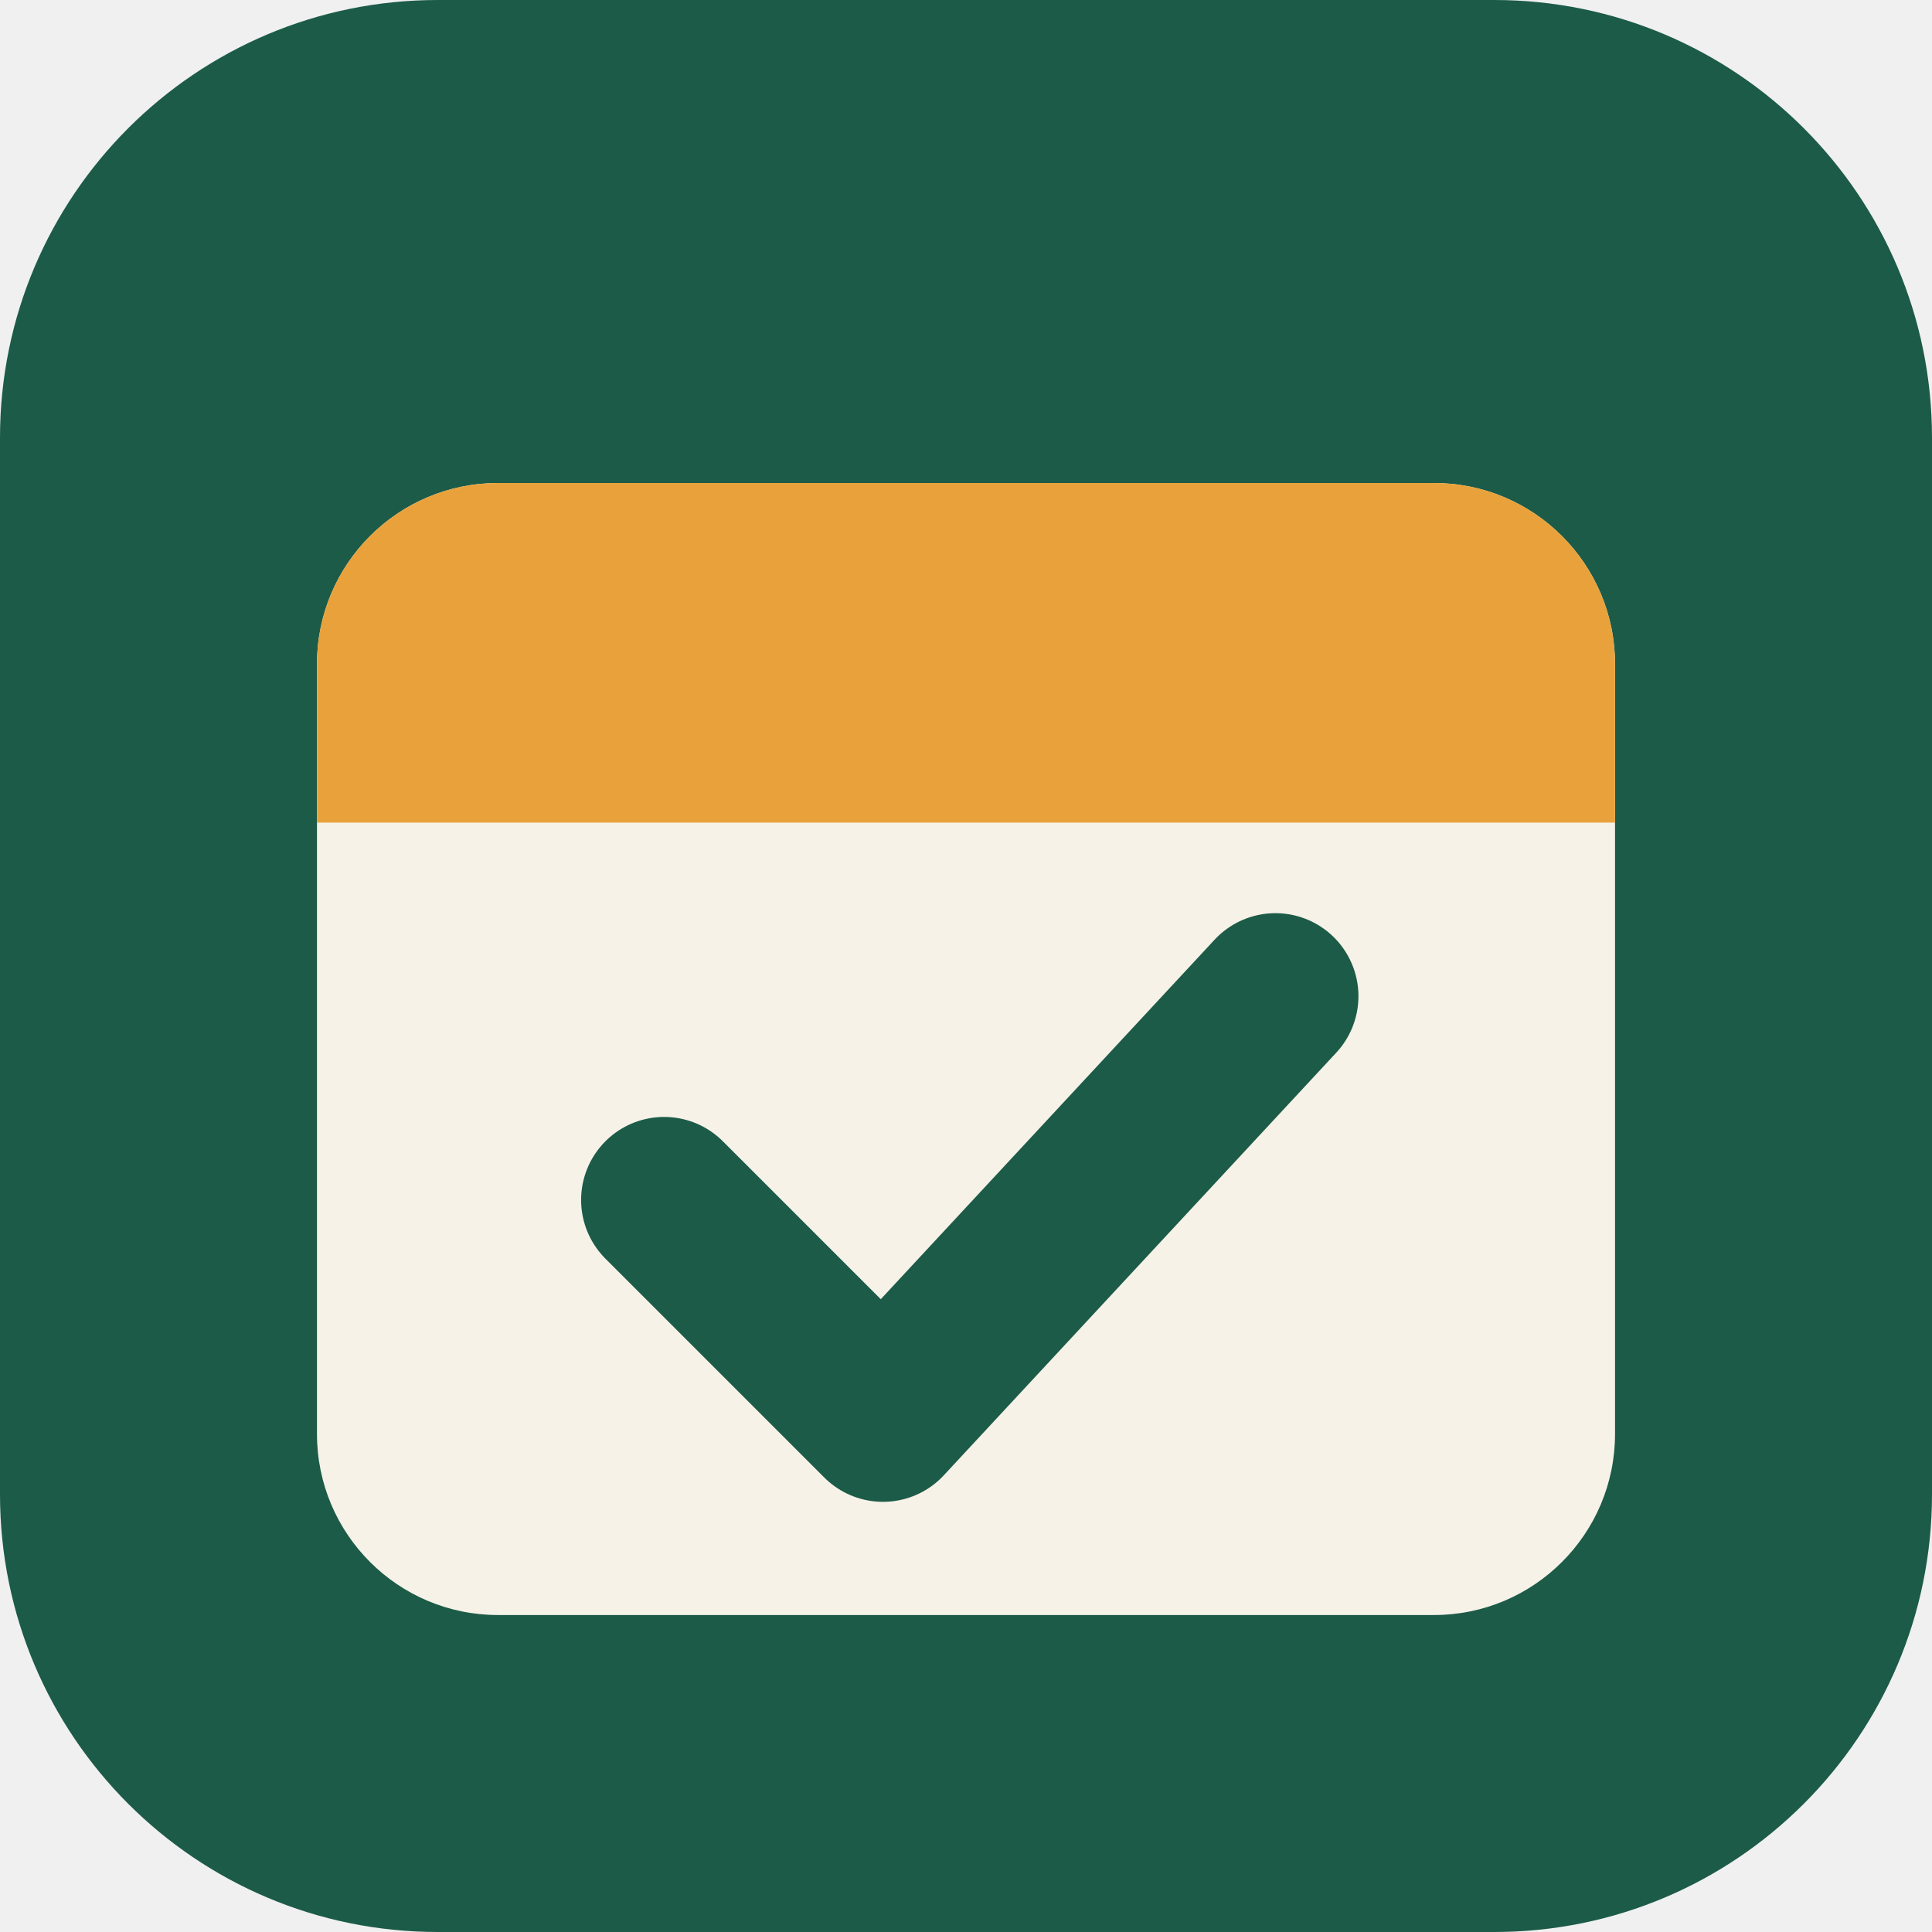
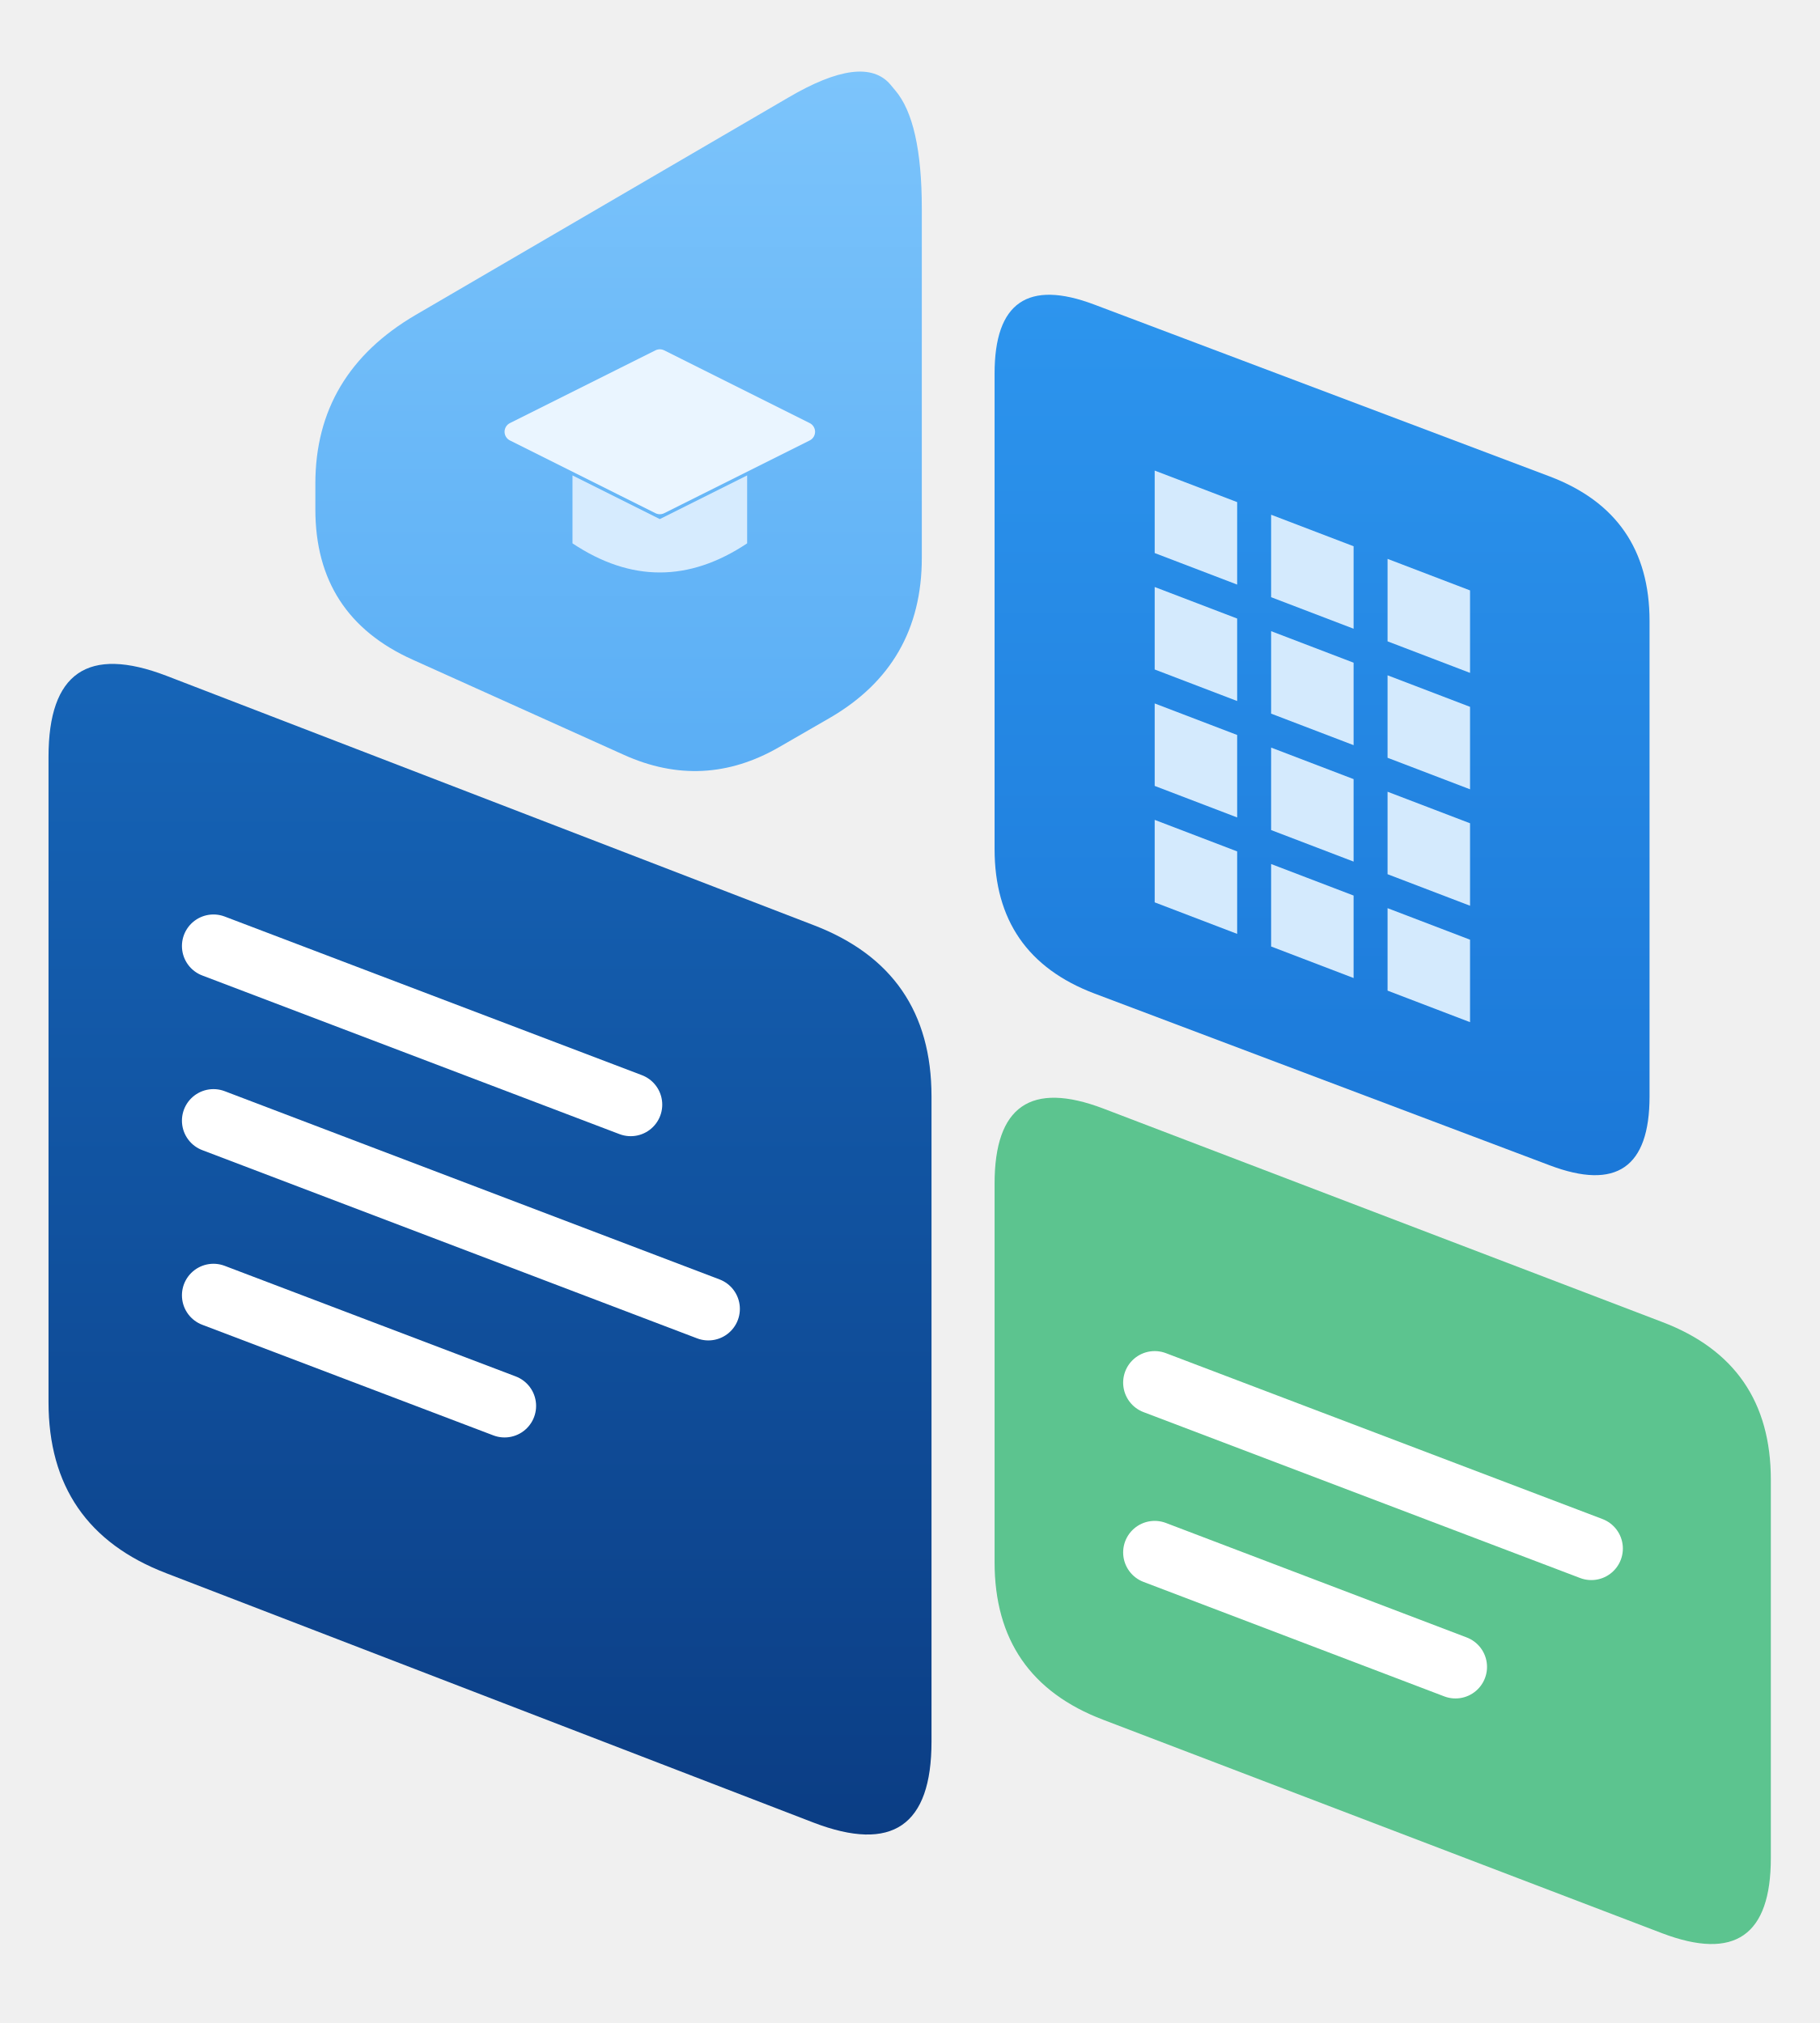
- <svg xmlns="http://www.w3.org/2000/svg" viewBox="0 0 512 512" role="img" aria-label="Ofertar">
-   <rect width="512" height="512" rx="116" fill="#1c5b48" />
-   <rect x="84" y="128" width="344" height="300" rx="48" fill="#f6f2e8" />
-   <path d="M84 176a48 48 0 0 1 48-48h248a48 48 0 0 1 48 48v42H84z" fill="#e9a23b" />
-   <path d="M176 318l58 58 104-112" fill="none" stroke="#1c5b48" stroke-width="44" stroke-linecap="round" stroke-linejoin="round" />
+ <svg xmlns="http://www.w3.org/2000/svg" viewBox="140 135 375 417" role="img" aria-label="Ofertar">
+   <defs>
+     <linearGradient id="gA" x1="0" y1="0" x2="0" y2="1">
+       <stop offset="0" stop-color="#1665b8" />
+       <stop offset="1" stop-color="#0b3d84" />
+     </linearGradient>
+     <linearGradient id="gB" x1="0" y1="0" x2="0" y2="1">
+       <stop offset="0" stop-color="#2d95ee" />
+       <stop offset="1" stop-color="#1b78d8" />
+     </linearGradient>
+     <linearGradient id="gD" x1="0" y1="0" x2="0" y2="1">
+       <stop offset="0" stop-color="#7cc4fb" />
+       <stop offset="1" stop-color="#5aaef5" />
+     </linearGradient>
+   </defs>
+   <path d="M205.0 234.7Q205.0 212.0 225.7 199.9L302.5 155.1Q318.0 146.0 323.5 152.4L324.5 153.6Q330.0 160.0 330.0 178.0L330.0 250.0Q330.0 272.0 311.0 283.0L300.6 289.0Q285.0 298.0 268.6 290.6L225.1 271.0Q205.0 262.0 205.0 240.0Z" fill="url(#gD)" />
+   <path d="M246 224L276 209L306 224L276 239Z" fill="#eaf5ff" stroke="#eaf5ff" stroke-width="4" stroke-linejoin="round" />
+   <path d="M258 233v14q18 12 36 0v-14l-18 9z" fill="#eaf5ff" opacity=".85" />
+   <path d="M345.0 212.0Q345.0 190.0 365.6 197.8L459.4 233.2Q480.0 241.0 480.0 263.0L480.0 361.0Q480.0 383.0 459.4 375.2L365.6 339.8Q345.0 332.0 345.0 310.0Z" fill="url(#gB)" />
+   <path d="M378 232.0l17 6.5v17l-17 -6.5z" fill="#d4eafd" />
+   <path d="M402 241.1l17 6.5v17l-17 -6.5z" fill="#d4eafd" />
+   <path d="M426 250.2l17 6.5v17l-17 -6.5z" fill="#d4eafd" />
+   <path d="M378 256.0l17 6.5v17l-17 -6.5z" fill="#d4eafd" />
+   <path d="M402 265.1l17 6.5v17l-17 -6.5z" fill="#d4eafd" />
+   <path d="M426 274.2l17 6.5v17l-17 -6.5z" fill="#d4eafd" />
+   <path d="M378 280.0l17 6.5v17l-17 -6.5z" fill="#d4eafd" />
+   <path d="M402 289.1l17 6.5v17l-17 -6.5z" fill="#d4eafd" />
+   <path d="M426 298.2l17 6.5v17l-17 -6.5z" fill="#d4eafd" />
+   <path d="M378 304.0l17 6.5v17l-17 -6.5z" fill="#d4eafd" />
+   <path d="M402 313.1l17 6.5v17l-17 -6.5z" fill="#d4eafd" />
+   <path d="M426 322.2l17 6.5v17l-17 -6.5z" fill="#d4eafd" />
+   <path d="M150.0 291.0Q150.0 265.0 174.3 274.3L307.7 325.7Q332.0 335.0 332.0 361.0L332.0 494.0Q332.0 520.0 307.7 510.7L174.3 459.3Q150.0 450.0 150.0 424.0Z" fill="url(#gA)" />
+   <path d="M184 330L270 362.7" stroke="#ffffff" stroke-width="13" stroke-linecap="round" />
+   <path d="M184 366L286 404.8" stroke="#ffffff" stroke-width="13" stroke-linecap="round" />
+   <path d="M184 402L244 424.8" stroke="#ffffff" stroke-width="13" stroke-linecap="round" />
+   <path d="M345.0 379.0Q345.0 355.0 367.4 363.5L482.6 407.5Q505.0 416.0 505.0 440.0L505.0 518.0Q505.0 542.0 482.6 533.5L367.4 489.5Q345.0 481.0 345.0 457.0Z" fill="#5cc48f" />
+   <path d="M378 420L468 454.2" stroke="#ffffff" stroke-width="13" stroke-linecap="round" />
+   <path d="M378 455L440 478.6" stroke="#ffffff" stroke-width="13" stroke-linecap="round" />
</svg>
